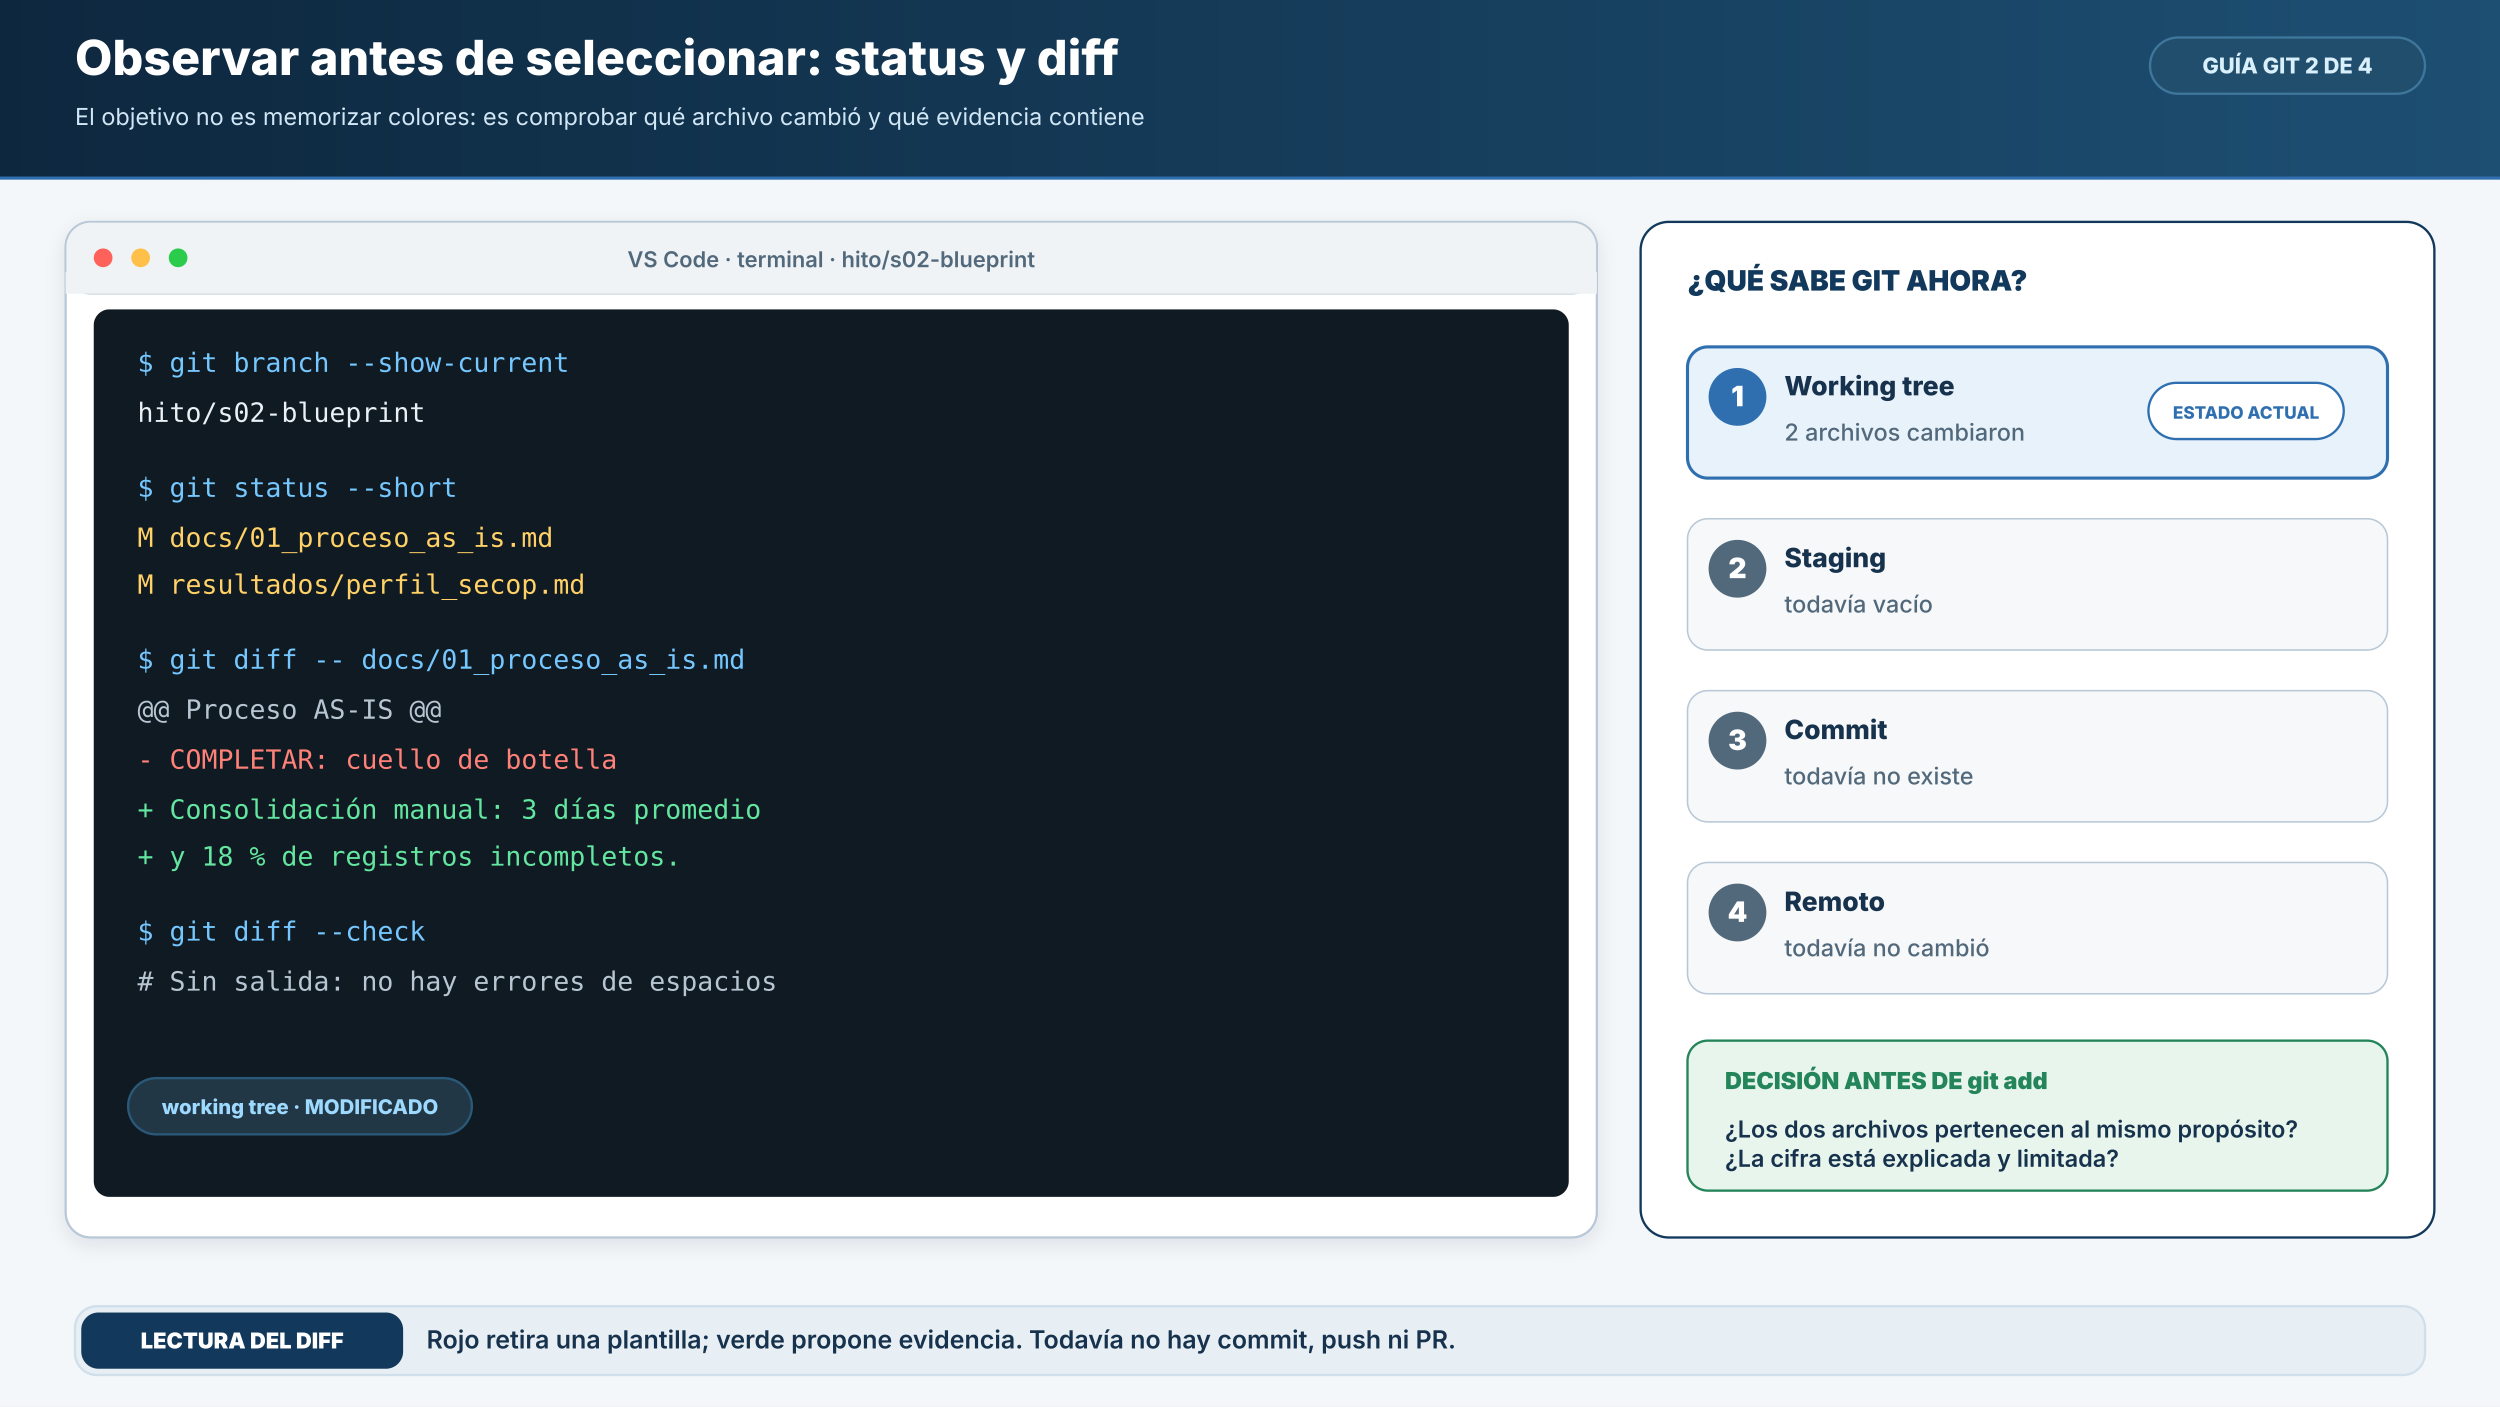
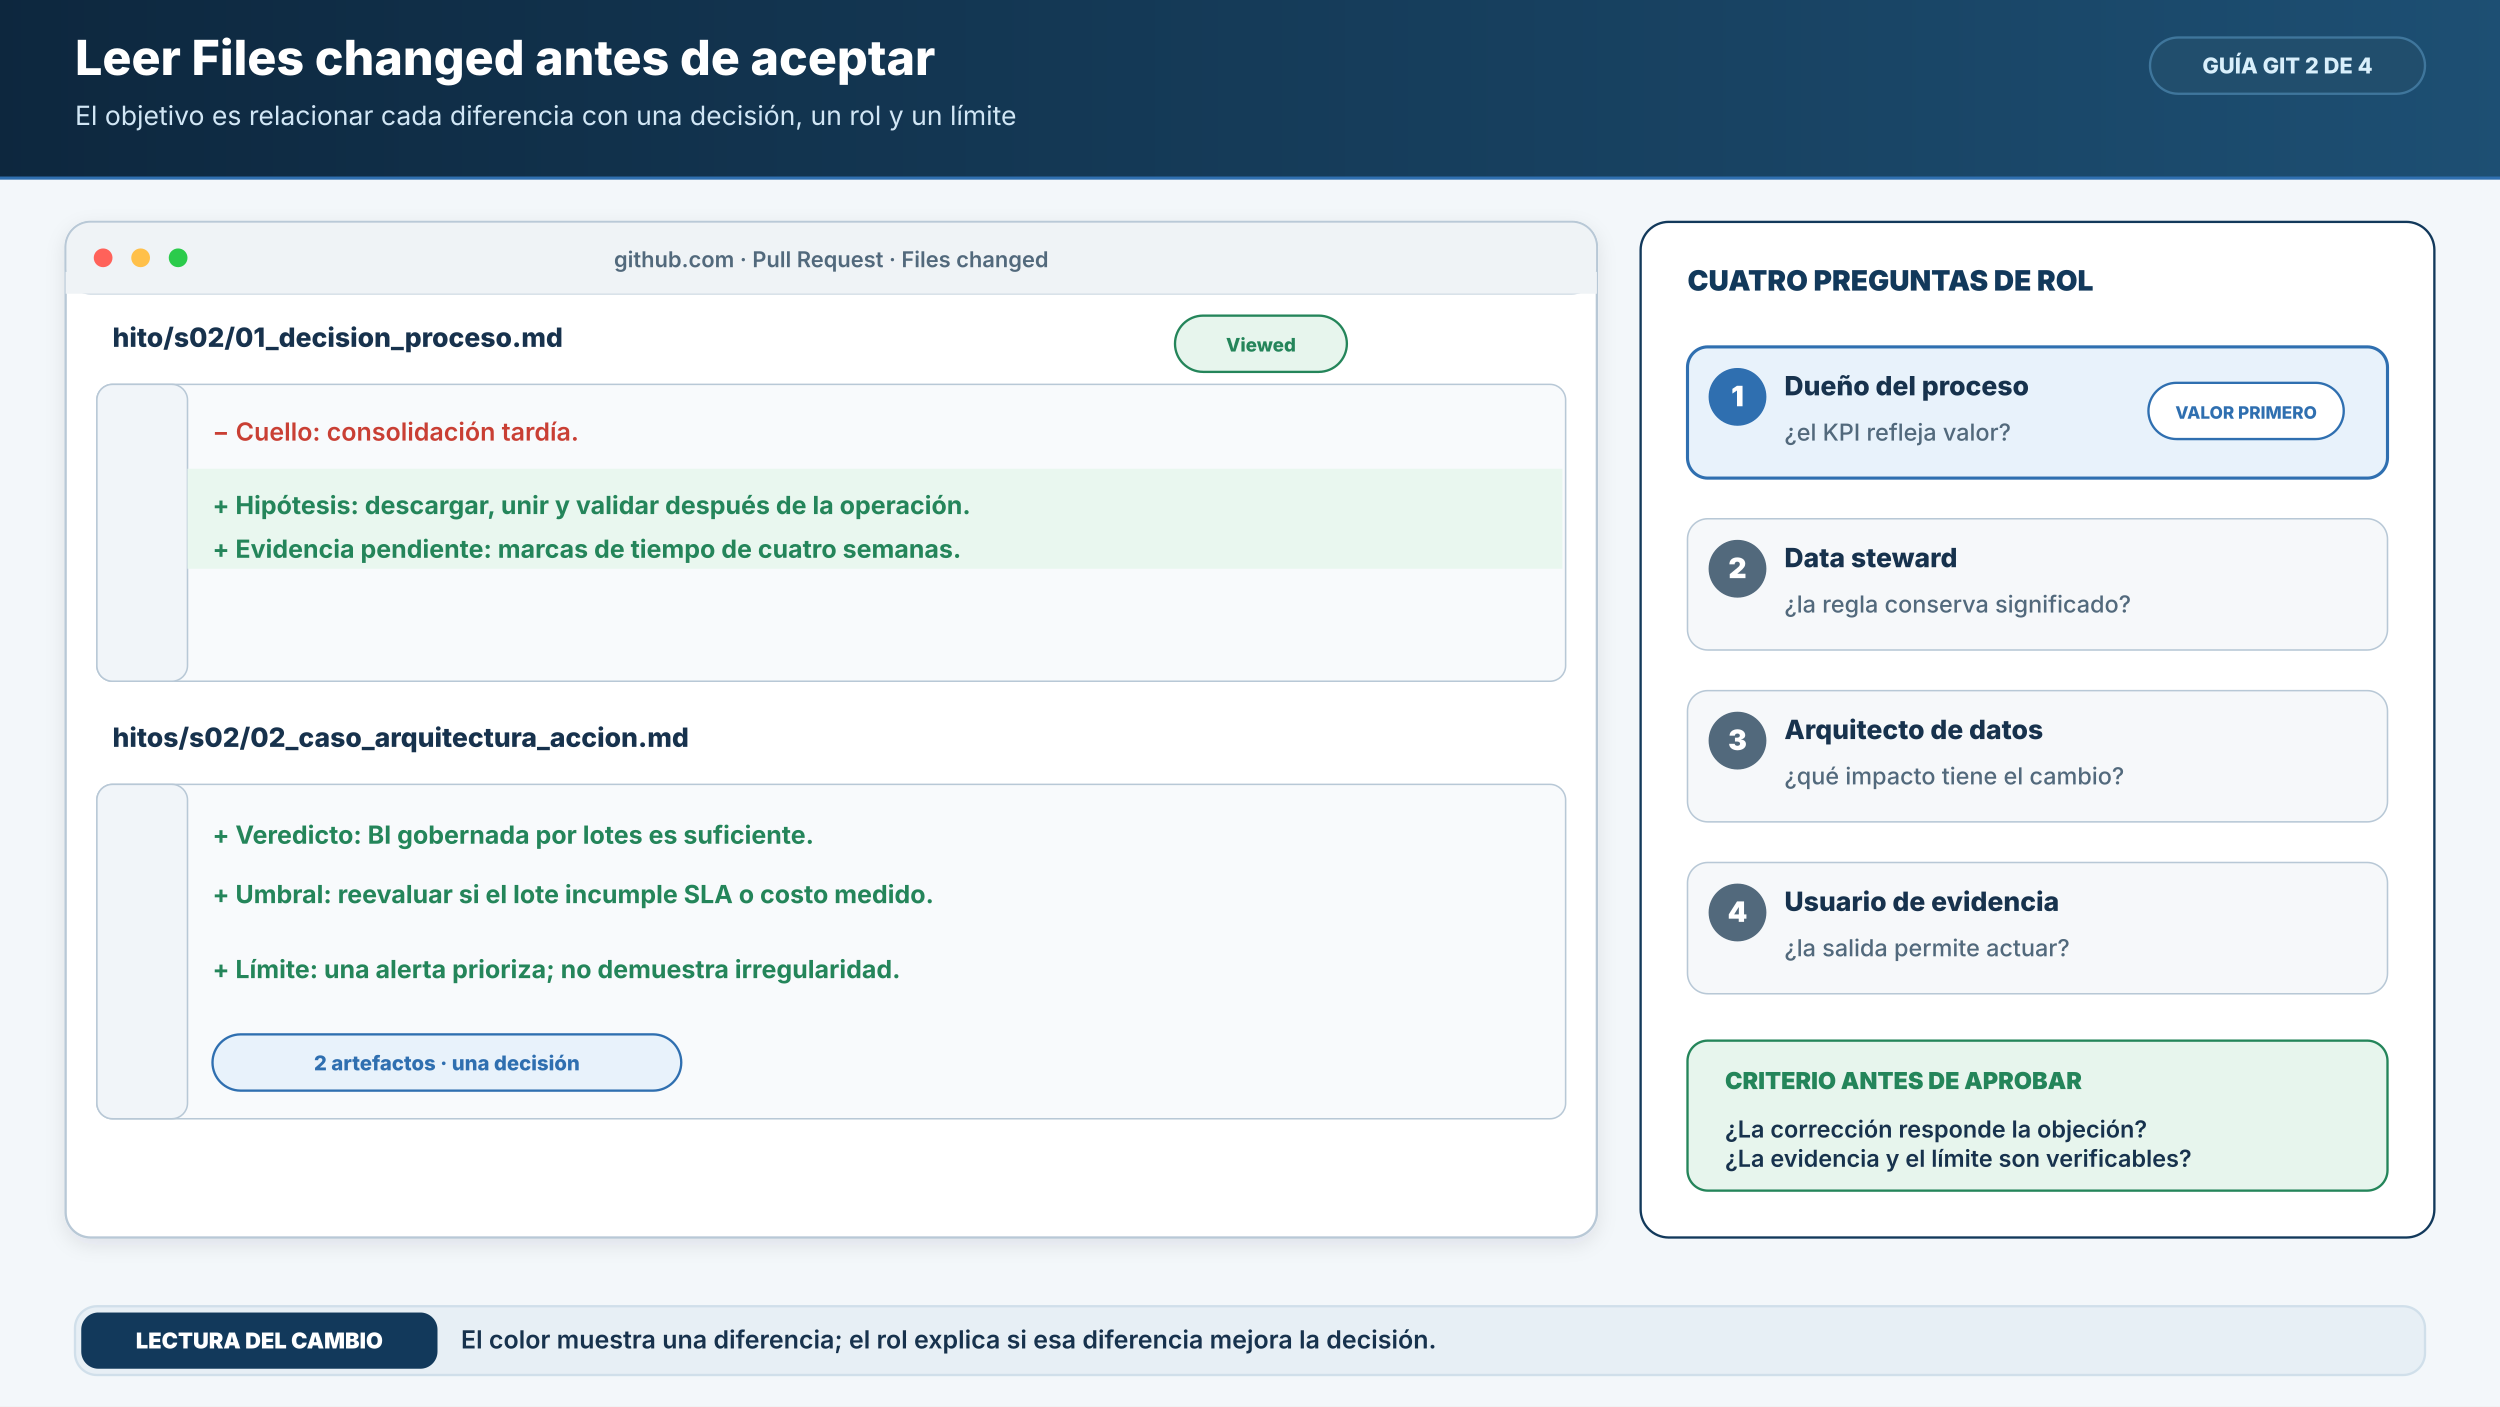
<svg xmlns="http://www.w3.org/2000/svg" width="1600" height="900" viewBox="0 0 1600 900" role="img" aria-labelledby="title desc">
  <defs>
    <linearGradient id="header-grad" x1="0" y1="0" x2="1" y2="0">
      <stop offset="0%" stop-color="#0D273E" />
      <stop offset="100%" stop-color="#1D4F73" />
    </linearGradient>
    <linearGradient id="navy-card-grad" x1="0" y1="0" x2="0" y2="1">
      <stop offset="0%" stop-color="#184368" />
      <stop offset="100%" stop-color="#0F2B48" />
    </linearGradient>
    <linearGradient id="hub-grad" x1="0" y1="0" x2="1" y2="1">
      <stop offset="0%" stop-color="#1C4B72" />
      <stop offset="100%" stop-color="#0A2238" />
    </linearGradient>
    <filter id="shadow" x="-10%" y="-10%" width="125%" height="130%">
      <feDropShadow dx="0" dy="4" stdDeviation="6" flood-color="#0F2B48" flood-opacity="0.09" />
    </filter>
    <filter id="shadow-lg" x="-15%" y="-15%" width="135%" height="140%">
      <feDropShadow dx="0" dy="8" stdDeviation="12" flood-color="#0F2B48" flood-opacity="0.14" />
    </filter>
    <marker id="arrow-blue" markerWidth="10" markerHeight="10" refX="8" refY="3" orient="auto">
      <path d="M0,0 L0,6 L9,3 z" fill="#2F6FB0" />
    </marker>
    <marker id="arrow-red" markerWidth="10" markerHeight="10" refX="8" refY="3" orient="auto">
      <path d="M0,0 L0,6 L9,3 z" fill="#C93F34" />
    </marker>
    <marker id="arrow-green" markerWidth="10" markerHeight="10" refX="8" refY="3" orient="auto">
      <path d="M0,0 L0,6 L9,3 z" fill="#24855A" />
    </marker>
    <marker id="arrow-purple" markerWidth="10" markerHeight="10" refX="8" refY="3" orient="auto">
      <path d="M0,0 L0,6 L9,3 z" fill="#6C5AA7" />
    </marker>
    <marker id="arrow-orange" markerWidth="10" markerHeight="10" refX="8" refY="3" orient="auto">
      <path d="M0,0 L0,6 L9,3 z" fill="#E95C3A" />
    </marker>
    <marker id="arrow-amber" markerWidth="10" markerHeight="10" refX="8" refY="3" orient="auto">
      <path d="M0,0 L0,6 L9,3 z" fill="#C98500" />
    </marker>
    <marker id="arrow-teal" markerWidth="10" markerHeight="10" refX="8" refY="3" orient="auto">
      <path d="M0,0 L0,6 L9,3 z" fill="#167C80" />
    </marker>
    <marker id="arrow-ink" markerWidth="10" markerHeight="10" refX="8" refY="3" orient="auto">
      <path d="M0,0 L0,6 L9,3 z" fill="#17324D" />
    </marker>
  </defs>
  <rect width="1600" height="900" fill="#F3F7FA" />
  <rect x="0" y="0" width="1600" height="114" rx="0" fill="url(#header-grad)" stroke="#0D273E" stroke-width="0" opacity="1" />
  <line x1="0" y1="114" x2="1600" y2="114" stroke="#2F6FB0" stroke-width="2" fill="none" stroke-linecap="round" />
  <rect x="1376" y="24" width="176" height="36" rx="18" fill="#214E6D" stroke="#3F769C" stroke-width="1.5" opacity="1" />
  <text x="1464.0" y="47" fill="#D9EFFB" font-family="Inter, -apple-system, Segoe UI, Arial, sans-serif" font-size="14" font-weight="800" text-anchor="middle" style="">
    <tspan x="1464.0" dy="0">GUÍA GIT 2 DE 4</tspan>
  </text>
  <text x="48" y="48" fill="#FFFFFF" font-family="Inter, -apple-system, Segoe UI, Arial, sans-serif" font-size="31" font-weight="800" text-anchor="start" style="">
-     <tspan x="48" dy="0">Observar antes de seleccionar: status y diff</tspan>
+     <tspan x="48" dy="0">Leer Files changed antes de aceptar</tspan>
  </text>
-   <text x="48" y="80" fill="#D1E6F5" font-family="Inter, -apple-system, Segoe UI, Arial, sans-serif" font-size="15" font-weight="400" text-anchor="start" style="">
-     <tspan x="48" dy="0">El objetivo no es memorizar colores: es comprobar qué archivo cambió y qué evidencia contiene</tspan>
+   <text x="48" y="80" fill="#D1E6F5" font-family="Inter, -apple-system, Segoe UI, Arial, sans-serif" font-size="17" font-weight="400" text-anchor="start" style="">
+     <tspan x="48" dy="0">El objetivo es relacionar cada diferencia con una decisión, un rol y un límite</tspan>
  </text>
  <rect x="42" y="142" width="980" height="650" rx="16" fill="#FFFFFF" stroke="#B8C8D6" stroke-width="1.5" opacity="1" filter="url(#shadow)" />
  <rect x="42" y="142" width="980" height="46" rx="16" fill="#EFF3F6" stroke="#B8C8D6" stroke-width="1" opacity="1" />
  <rect x="42" y="174" width="980" height="14" rx="0" fill="#EFF3F6" stroke="#EFF3F6" stroke-width="0" opacity="1" />
  <circle cx="66" cy="165" r="6" fill="#FF625A" stroke="#FF625A" stroke-width="0" />
  <circle cx="90" cy="165" r="6" fill="#FFC04A" stroke="#FFC04A" stroke-width="0" />
  <circle cx="114" cy="165" r="6" fill="#2BCB4B" stroke="#2BCB4B" stroke-width="0" />
  <text x="532.0" y="171" fill="#52697C" font-family="Inter, -apple-system, Segoe UI, Arial, sans-serif" font-size="14" font-weight="600" text-anchor="middle" style="">
-     <tspan x="532.0" dy="0">VS Code · terminal · hito/s02-blueprint</tspan>
+     <tspan x="532.0" dy="0">github.com · Pull Request · Files changed</tspan>
  </text>
-   <rect x="60" y="198" width="944" height="568" rx="10" fill="#101A22" stroke="#101A22" stroke-width="0" opacity="1" />
-   <text x="88" y="238" fill="#75C7FF" font-family="Consolas, Cascadia Mono, monospace" font-size="17" font-weight="500" text-anchor="start" style="">
-     <tspan x="88" dy="0">$ git branch --show-current</tspan>
+   <text x="72" y="222" fill="#17324D" font-family="Inter, -apple-system, Segoe UI, Arial, sans-serif" font-size="17" font-weight="800" text-anchor="start" style="">
+     <tspan x="72" dy="0">hito/s02/01_decision_proceso.md</tspan>
  </text>
-   <text x="88" y="270" fill="#EAF1F6" font-family="Consolas, Cascadia Mono, monospace" font-size="17" font-weight="500" text-anchor="start" style="">
-     <tspan x="88" dy="0">hito/s02-blueprint</tspan>
+   <rect x="752" y="202" width="110" height="36" rx="18" fill="#E7F5ED" stroke="#24855A" stroke-width="1.5" opacity="1" />
+   <text x="807.0" y="225" fill="#24855A" font-family="Inter, -apple-system, Segoe UI, Arial, sans-serif" font-size="12" font-weight="800" text-anchor="middle" style="">
+     <tspan x="807.0" dy="0">Viewed</tspan>
  </text>
-   <text x="88" y="318" fill="#75C7FF" font-family="Consolas, Cascadia Mono, monospace" font-size="17" font-weight="500" text-anchor="start" style="">
-     <tspan x="88" dy="0">$ git status --short</tspan>
+   <rect x="62" y="246" width="940" height="190" rx="10" fill="#F8FAFC" stroke="#B8C8D6" stroke-width="1" opacity="1" />
+   <rect x="62" y="246" width="58" height="190" rx="10" fill="#F1F5F9" stroke="#B8C8D6" stroke-width="1" opacity="1" />
+   <text x="136" y="282" fill="#C93F34" font-family="Inter, -apple-system, Segoe UI, Arial, sans-serif" font-size="16" font-weight="600" text-anchor="start" style="">
+     <tspan x="136" dy="0">− Cuello: consolidación tardía.</tspan>
  </text>
-   <text x="88" y="350" fill="#FFD166" font-family="Consolas, Cascadia Mono, monospace" font-size="17" font-weight="500" text-anchor="start" style="">
-     <tspan x="88" dy="0"> M docs/01_proceso_as_is.md</tspan>
+   <rect x="120" y="300" width="880" height="64" rx="0" fill="#E9F7EF" stroke="#C8E9D8" stroke-width="0" opacity="1" />
+   <text x="136" y="329" fill="#24855A" font-family="Inter, -apple-system, Segoe UI, Arial, sans-serif" font-size="16" font-weight="650" text-anchor="start" style="">
+     <tspan x="136" dy="0">+ Hipótesis: descargar, unir y validar después de la operación.</tspan>
  </text>
-   <text x="88" y="380" fill="#FFD166" font-family="Consolas, Cascadia Mono, monospace" font-size="17" font-weight="500" text-anchor="start" style="">
-     <tspan x="88" dy="0"> M resultados/perfil_secop.md</tspan>
+   <text x="136" y="357" fill="#24855A" font-family="Inter, -apple-system, Segoe UI, Arial, sans-serif" font-size="16" font-weight="650" text-anchor="start" style="">
+     <tspan x="136" dy="0">+ Evidencia pendiente: marcas de tiempo de cuatro semanas.</tspan>
  </text>
-   <text x="88" y="428" fill="#75C7FF" font-family="Consolas, Cascadia Mono, monospace" font-size="17" font-weight="500" text-anchor="start" style="">
-     <tspan x="88" dy="0">$ git diff -- docs/01_proceso_as_is.md</tspan>
+   <text x="72" y="478" fill="#17324D" font-family="Inter, -apple-system, Segoe UI, Arial, sans-serif" font-size="17" font-weight="800" text-anchor="start" style="">
+     <tspan x="72" dy="0">hitos/s02/02_caso_arquitectura_accion.md</tspan>
  </text>
-   <text x="88" y="460" fill="#B7C6D2" font-family="Consolas, Cascadia Mono, monospace" font-size="17" font-weight="500" text-anchor="start" style="">
-     <tspan x="88" dy="0">@@ Proceso AS-IS @@</tspan>
+   <rect x="62" y="502" width="940" height="214" rx="10" fill="#F8FAFC" stroke="#B8C8D6" stroke-width="1" opacity="1" />
+   <rect x="62" y="502" width="58" height="214" rx="10" fill="#F1F5F9" stroke="#B8C8D6" stroke-width="1" opacity="1" />
+   <text x="136" y="540" fill="#24855A" font-family="Inter, -apple-system, Segoe UI, Arial, sans-serif" font-size="16" font-weight="650" text-anchor="start" style="">
+     <tspan x="136" dy="0">+ Veredicto: BI gobernada por lotes es suficiente.</tspan>
  </text>
-   <text x="88" y="492" fill="#FF8178" font-family="Consolas, Cascadia Mono, monospace" font-size="17" font-weight="500" text-anchor="start" style="">
-     <tspan x="88" dy="0">- COMPLETAR: cuello de botella</tspan>
+   <text x="136" y="578" fill="#24855A" font-family="Inter, -apple-system, Segoe UI, Arial, sans-serif" font-size="16" font-weight="650" text-anchor="start" style="">
+     <tspan x="136" dy="0">+ Umbral: reevaluar si el lote incumple SLA o costo medido.</tspan>
  </text>
-   <text x="88" y="524" fill="#63E6A0" font-family="Consolas, Cascadia Mono, monospace" font-size="17" font-weight="500" text-anchor="start" style="">
-     <tspan x="88" dy="0">+ Consolidación manual: 3 días promedio</tspan>
+   <text x="136" y="626" fill="#24855A" font-family="Inter, -apple-system, Segoe UI, Arial, sans-serif" font-size="16" font-weight="650" text-anchor="start" style="">
+     <tspan x="136" dy="0">+ Límite: una alerta prioriza; no demuestra irregularidad.</tspan>
  </text>
-   <text x="88" y="554" fill="#63E6A0" font-family="Consolas, Cascadia Mono, monospace" font-size="17" font-weight="500" text-anchor="start" style="">
-     <tspan x="88" dy="0">+ y 18 % de registros incompletos.</tspan>
-   </text>
-   <text x="88" y="602" fill="#75C7FF" font-family="Consolas, Cascadia Mono, monospace" font-size="17" font-weight="500" text-anchor="start" style="">
-     <tspan x="88" dy="0">$ git diff --check</tspan>
-   </text>
-   <text x="88" y="634" fill="#B7C6D2" font-family="Consolas, Cascadia Mono, monospace" font-size="17" font-weight="500" text-anchor="start" style="">
-     <tspan x="88" dy="0"># Sin salida: no hay errores de espacios</tspan>
-   </text>
-   <rect x="82" y="690" width="220" height="36" rx="18" fill="#213746" stroke="#2A5878" stroke-width="1.5" opacity="1" />
-   <text x="192.0" y="713" fill="#9EDAFF" font-family="Inter, -apple-system, Segoe UI, Arial, sans-serif" font-size="13" font-weight="800" text-anchor="middle" style="">
-     <tspan x="192.0" dy="0">working tree · MODIFICADO</tspan>
+   <rect x="136" y="662" width="300" height="36" rx="18" fill="#E8F2FB" stroke="#2F6FB0" stroke-width="1.5" opacity="1" />
+   <text x="286.0" y="685" fill="#2F6FB0" font-family="Inter, -apple-system, Segoe UI, Arial, sans-serif" font-size="13" font-weight="800" text-anchor="middle" style="">
+     <tspan x="286.0" dy="0">2 artefactos · una decisión</tspan>
  </text>
  <rect x="1050" y="142" width="508" height="650" rx="18" fill="#FFFFFF" stroke="#12395B" stroke-width="1.5" opacity="1" />
  <text x="1080" y="186" fill="#12395B" font-family="Inter, -apple-system, Segoe UI, Arial, sans-serif" font-size="18" font-weight="900" text-anchor="start" style="">
-     <tspan x="1080" dy="0">¿QUÉ SABE GIT AHORA?</tspan>
+     <tspan x="1080" dy="0">CUATRO PREGUNTAS DE ROL</tspan>
  </text>
  <rect x="1080" y="222" width="448" height="84" rx="13" fill="#E8F2FB" stroke="#2F6FB0" stroke-width="2" opacity="1" />
  <circle cx="1112" cy="254" r="18" fill="#2F6FB0" stroke="#2F6FB0" stroke-width="1" />
  <text x="1112" y="260" fill="#FFFFFF" font-family="Inter, -apple-system, Segoe UI, Arial, sans-serif" font-size="18" font-weight="900" text-anchor="middle" style="">
    <tspan x="1112" dy="0">1</tspan>
  </text>
  <text x="1142" y="253" fill="#17324D" font-family="Inter, -apple-system, Segoe UI, Arial, sans-serif" font-size="17" font-weight="800" text-anchor="start" style="">
-     <tspan x="1142" dy="0">Working tree</tspan>
+     <tspan x="1142" dy="0">Dueño del proceso</tspan>
  </text>
  <text x="1142" y="282" fill="#52697C" font-family="Inter, -apple-system, Segoe UI, Arial, sans-serif" font-size="15" font-weight="550" text-anchor="start" style="">
-     <tspan x="1142" dy="0">2 archivos cambiaron</tspan>
+     <tspan x="1142" dy="0">¿el KPI refleja valor?</tspan>
  </text>
  <rect x="1375" y="245" width="125" height="36" rx="18" fill="#FFFFFF" stroke="#2F6FB0" stroke-width="1.5" opacity="1" />
  <text x="1437.5" y="268" fill="#2F6FB0" font-family="Inter, -apple-system, Segoe UI, Arial, sans-serif" font-size="11" font-weight="800" text-anchor="middle" style="">
-     <tspan x="1437.5" dy="0">ESTADO ACTUAL</tspan>
+     <tspan x="1437.5" dy="0">VALOR PRIMERO</tspan>
  </text>
  <rect x="1080" y="332" width="448" height="84" rx="13" fill="#F6F8FA" stroke="#B8C8D6" stroke-width="1" opacity="1" />
  <circle cx="1112" cy="364" r="18" fill="#52697C" stroke="#52697C" stroke-width="1" />
  <text x="1112" y="370" fill="#FFFFFF" font-family="Inter, -apple-system, Segoe UI, Arial, sans-serif" font-size="18" font-weight="900" text-anchor="middle" style="">
    <tspan x="1112" dy="0">2</tspan>
  </text>
  <text x="1142" y="363" fill="#17324D" font-family="Inter, -apple-system, Segoe UI, Arial, sans-serif" font-size="17" font-weight="800" text-anchor="start" style="">
-     <tspan x="1142" dy="0">Staging</tspan>
+     <tspan x="1142" dy="0">Data steward</tspan>
  </text>
  <text x="1142" y="392" fill="#52697C" font-family="Inter, -apple-system, Segoe UI, Arial, sans-serif" font-size="15" font-weight="550" text-anchor="start" style="">
-     <tspan x="1142" dy="0">todavía vacío</tspan>
+     <tspan x="1142" dy="0">¿la regla conserva significado?</tspan>
  </text>
  <rect x="1080" y="442" width="448" height="84" rx="13" fill="#F6F8FA" stroke="#B8C8D6" stroke-width="1" opacity="1" />
  <circle cx="1112" cy="474" r="18" fill="#52697C" stroke="#52697C" stroke-width="1" />
  <text x="1112" y="480" fill="#FFFFFF" font-family="Inter, -apple-system, Segoe UI, Arial, sans-serif" font-size="18" font-weight="900" text-anchor="middle" style="">
    <tspan x="1112" dy="0">3</tspan>
  </text>
  <text x="1142" y="473" fill="#17324D" font-family="Inter, -apple-system, Segoe UI, Arial, sans-serif" font-size="17" font-weight="800" text-anchor="start" style="">
-     <tspan x="1142" dy="0">Commit</tspan>
+     <tspan x="1142" dy="0">Arquitecto de datos</tspan>
  </text>
  <text x="1142" y="502" fill="#52697C" font-family="Inter, -apple-system, Segoe UI, Arial, sans-serif" font-size="15" font-weight="550" text-anchor="start" style="">
-     <tspan x="1142" dy="0">todavía no existe</tspan>
+     <tspan x="1142" dy="0">¿qué impacto tiene el cambio?</tspan>
  </text>
  <rect x="1080" y="552" width="448" height="84" rx="13" fill="#F6F8FA" stroke="#B8C8D6" stroke-width="1" opacity="1" />
  <circle cx="1112" cy="584" r="18" fill="#52697C" stroke="#52697C" stroke-width="1" />
  <text x="1112" y="590" fill="#FFFFFF" font-family="Inter, -apple-system, Segoe UI, Arial, sans-serif" font-size="18" font-weight="900" text-anchor="middle" style="">
    <tspan x="1112" dy="0">4</tspan>
  </text>
  <text x="1142" y="583" fill="#17324D" font-family="Inter, -apple-system, Segoe UI, Arial, sans-serif" font-size="17" font-weight="800" text-anchor="start" style="">
-     <tspan x="1142" dy="0">Remoto</tspan>
+     <tspan x="1142" dy="0">Usuario de evidencia</tspan>
  </text>
  <text x="1142" y="612" fill="#52697C" font-family="Inter, -apple-system, Segoe UI, Arial, sans-serif" font-size="15" font-weight="550" text-anchor="start" style="">
-     <tspan x="1142" dy="0">todavía no cambió</tspan>
+     <tspan x="1142" dy="0">¿la salida permite actuar?</tspan>
  </text>
  <rect x="1080" y="666" width="448" height="96" rx="13" fill="#E7F5ED" stroke="#24855A" stroke-width="1.5" opacity="1" />
  <text x="1104" y="697" fill="#24855A" font-family="Inter, -apple-system, Segoe UI, Arial, sans-serif" font-size="15" font-weight="900" text-anchor="start" style="">
-     <tspan x="1104" dy="0">DECISIÓN ANTES DE git add</tspan>
+     <tspan x="1104" dy="0">CRITERIO ANTES DE APROBAR</tspan>
  </text>
  <text x="1104" y="728" fill="#17324D" font-family="Inter, -apple-system, Segoe UI, Arial, sans-serif" font-size="15" font-weight="600" text-anchor="start" style="">
-     <tspan x="1104" dy="0">¿Los dos archivos pertenecen al mismo propósito?</tspan>
-     <tspan x="1104" dy="18.75">¿La cifra está explicada y limitada?</tspan>
+     <tspan x="1104" dy="0">¿La corrección responde la objeción?</tspan>
+     <tspan x="1104" dy="18.75">¿La evidencia y el límite son verificables?</tspan>
  </text>
  <rect x="48" y="836" width="1504" height="44" rx="14" fill="#E7EFF5" stroke="#D0DFEA" stroke-width="1.5" opacity="1" />
-   <rect x="52" y="840" width="206" height="36" rx="11" fill="#12395B" stroke="#12395B" stroke-width="0" opacity="1" />
-   <text x="155.0" y="863" fill="#FFFFFF" font-family="Inter, -apple-system, Segoe UI, Arial, sans-serif" font-size="14" font-weight="900" text-anchor="middle" style="">
-     <tspan x="155.0" dy="0">LECTURA DEL DIFF</tspan>
+   <rect x="52" y="840" width="228" height="36" rx="11" fill="#12395B" stroke="#12395B" stroke-width="0" opacity="1" />
+   <text x="166.0" y="863" fill="#FFFFFF" font-family="Inter, -apple-system, Segoe UI, Arial, sans-serif" font-size="14" font-weight="900" text-anchor="middle" style="">
+     <tspan x="166.0" dy="0">LECTURA DEL CAMBIO</tspan>
  </text>
-   <text x="273" y="863" fill="#17324D" font-family="Inter, -apple-system, Segoe UI, Arial, sans-serif" font-size="16" font-weight="600" text-anchor="start" style="">
-     <tspan x="273" dy="0">Rojo retira una plantilla; verde propone evidencia. Todavía no hay commit, push ni PR.</tspan>
+   <text x="295" y="863" fill="#17324D" font-family="Inter, -apple-system, Segoe UI, Arial, sans-serif" font-size="16" font-weight="600" text-anchor="start" style="">
+     <tspan x="295" dy="0">El color muestra una diferencia; el rol explica si esa diferencia mejora la decisión.</tspan>
  </text>
</svg>
